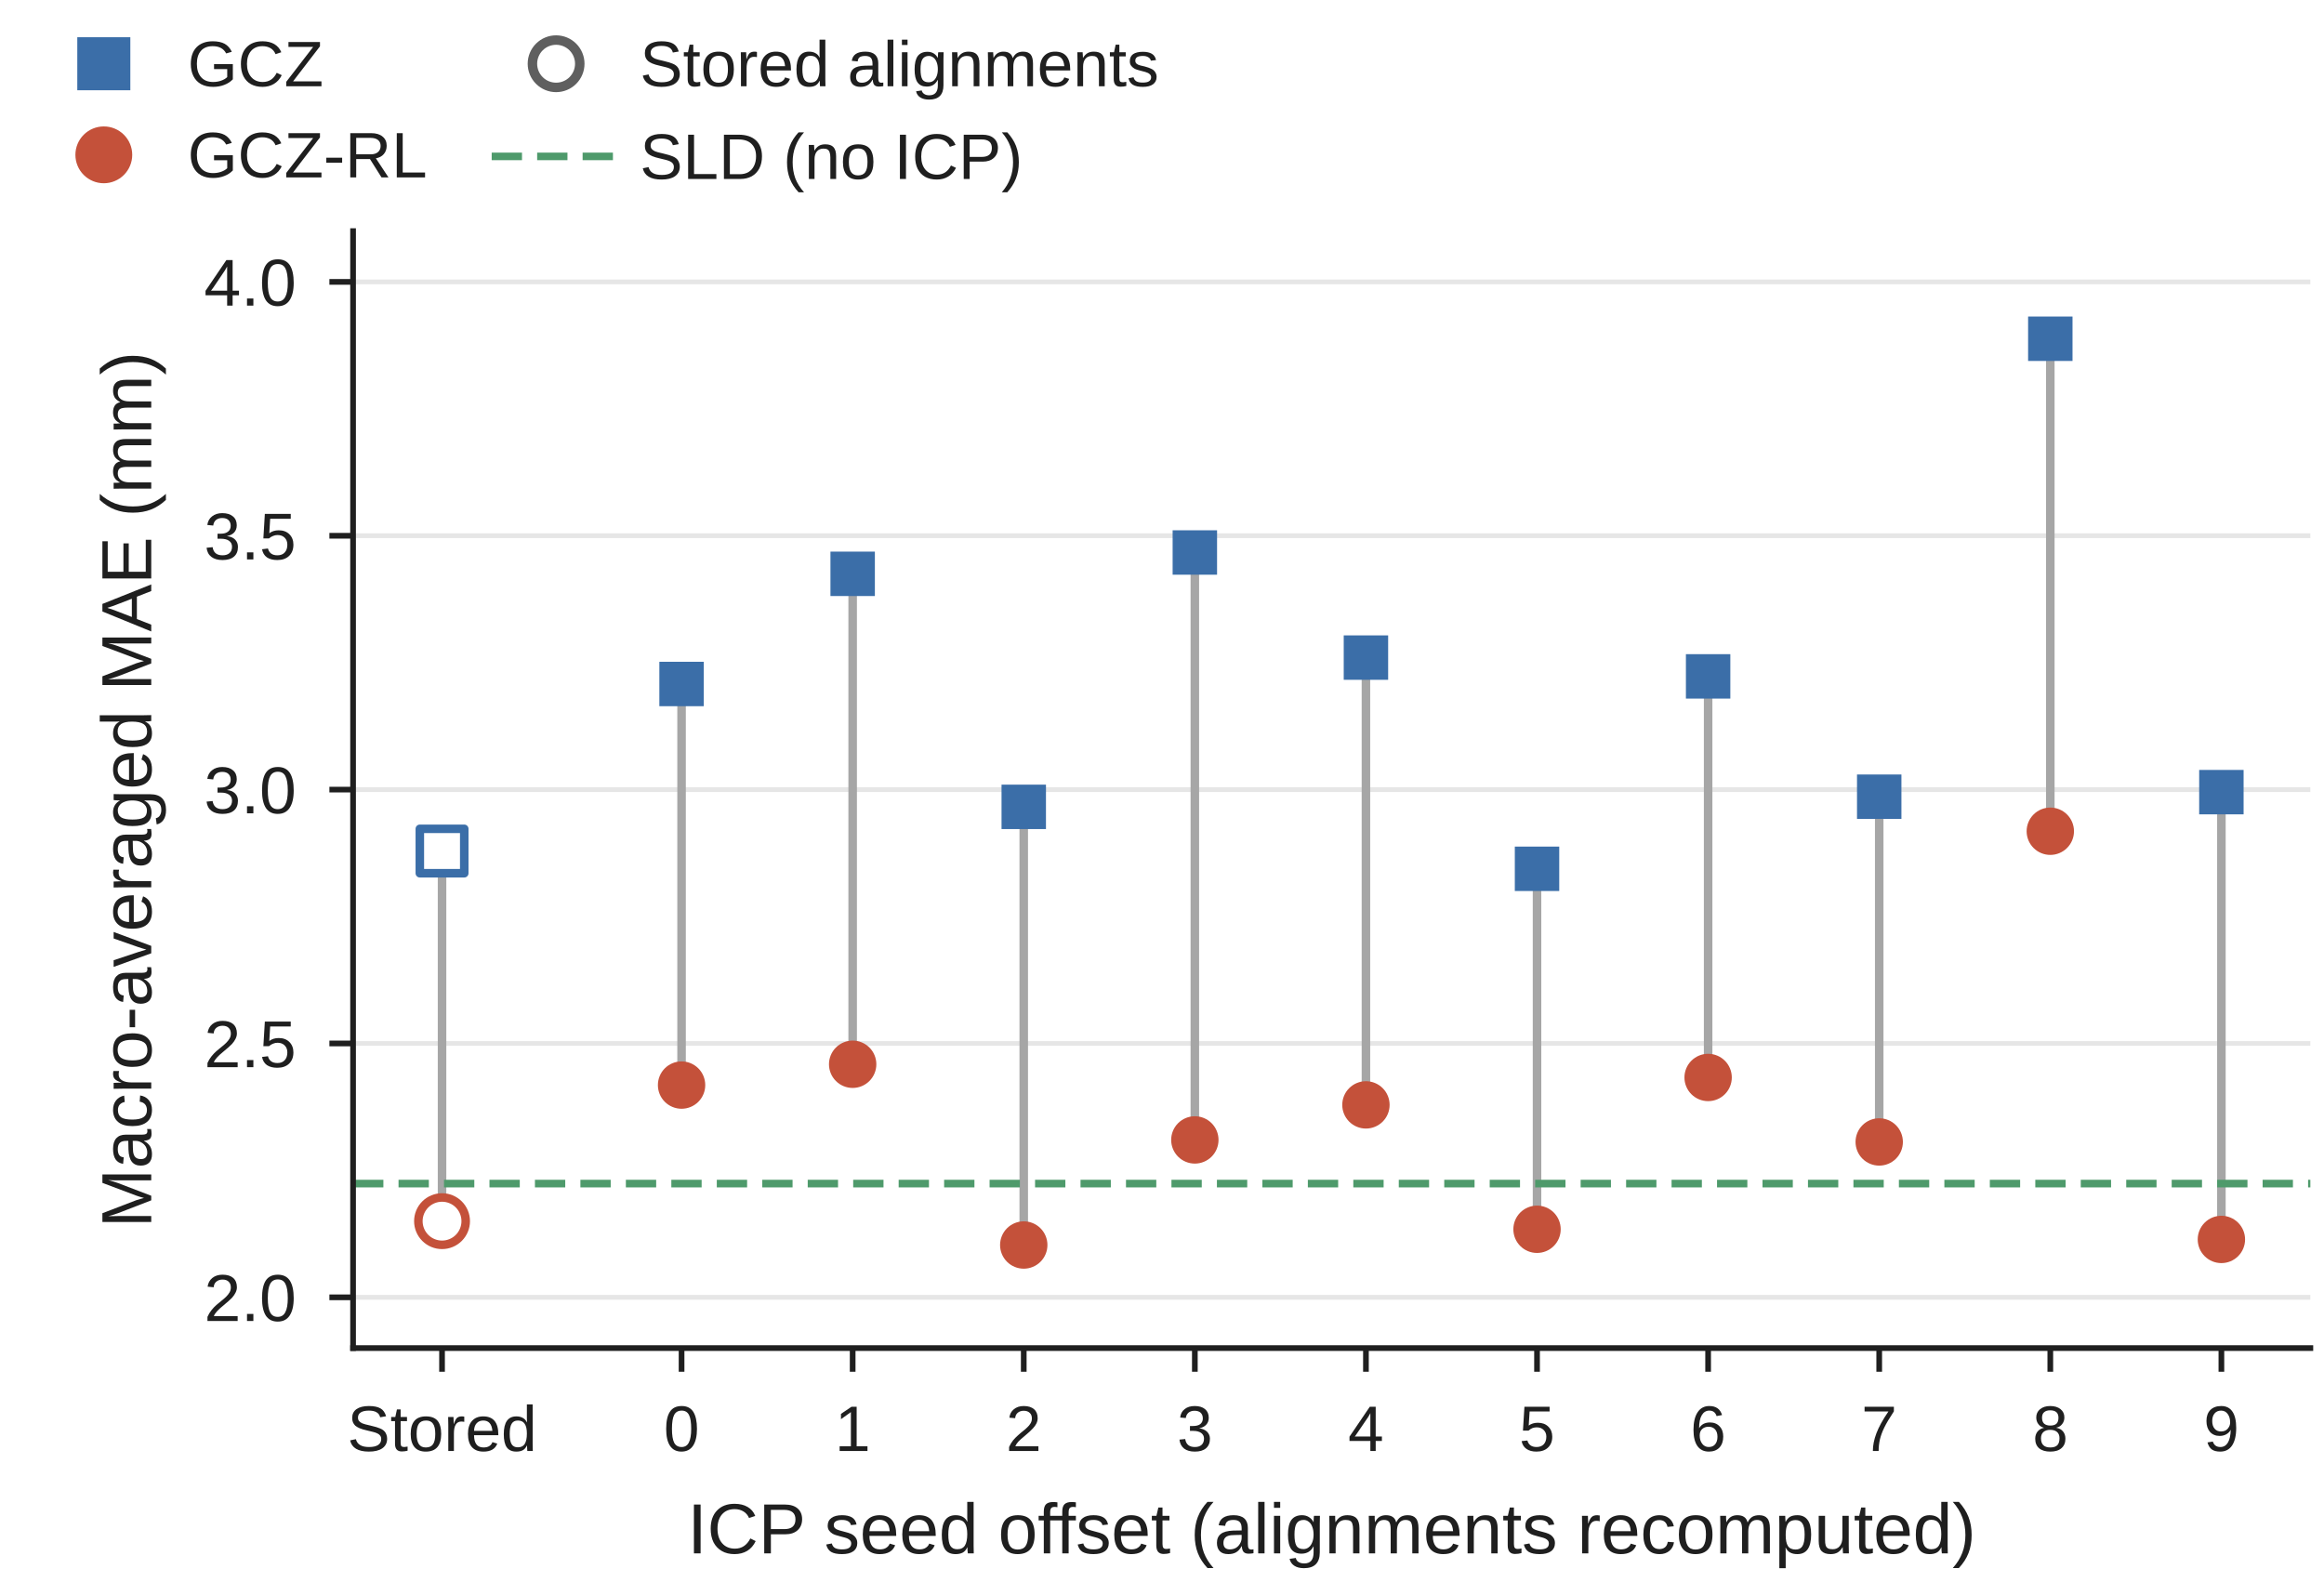
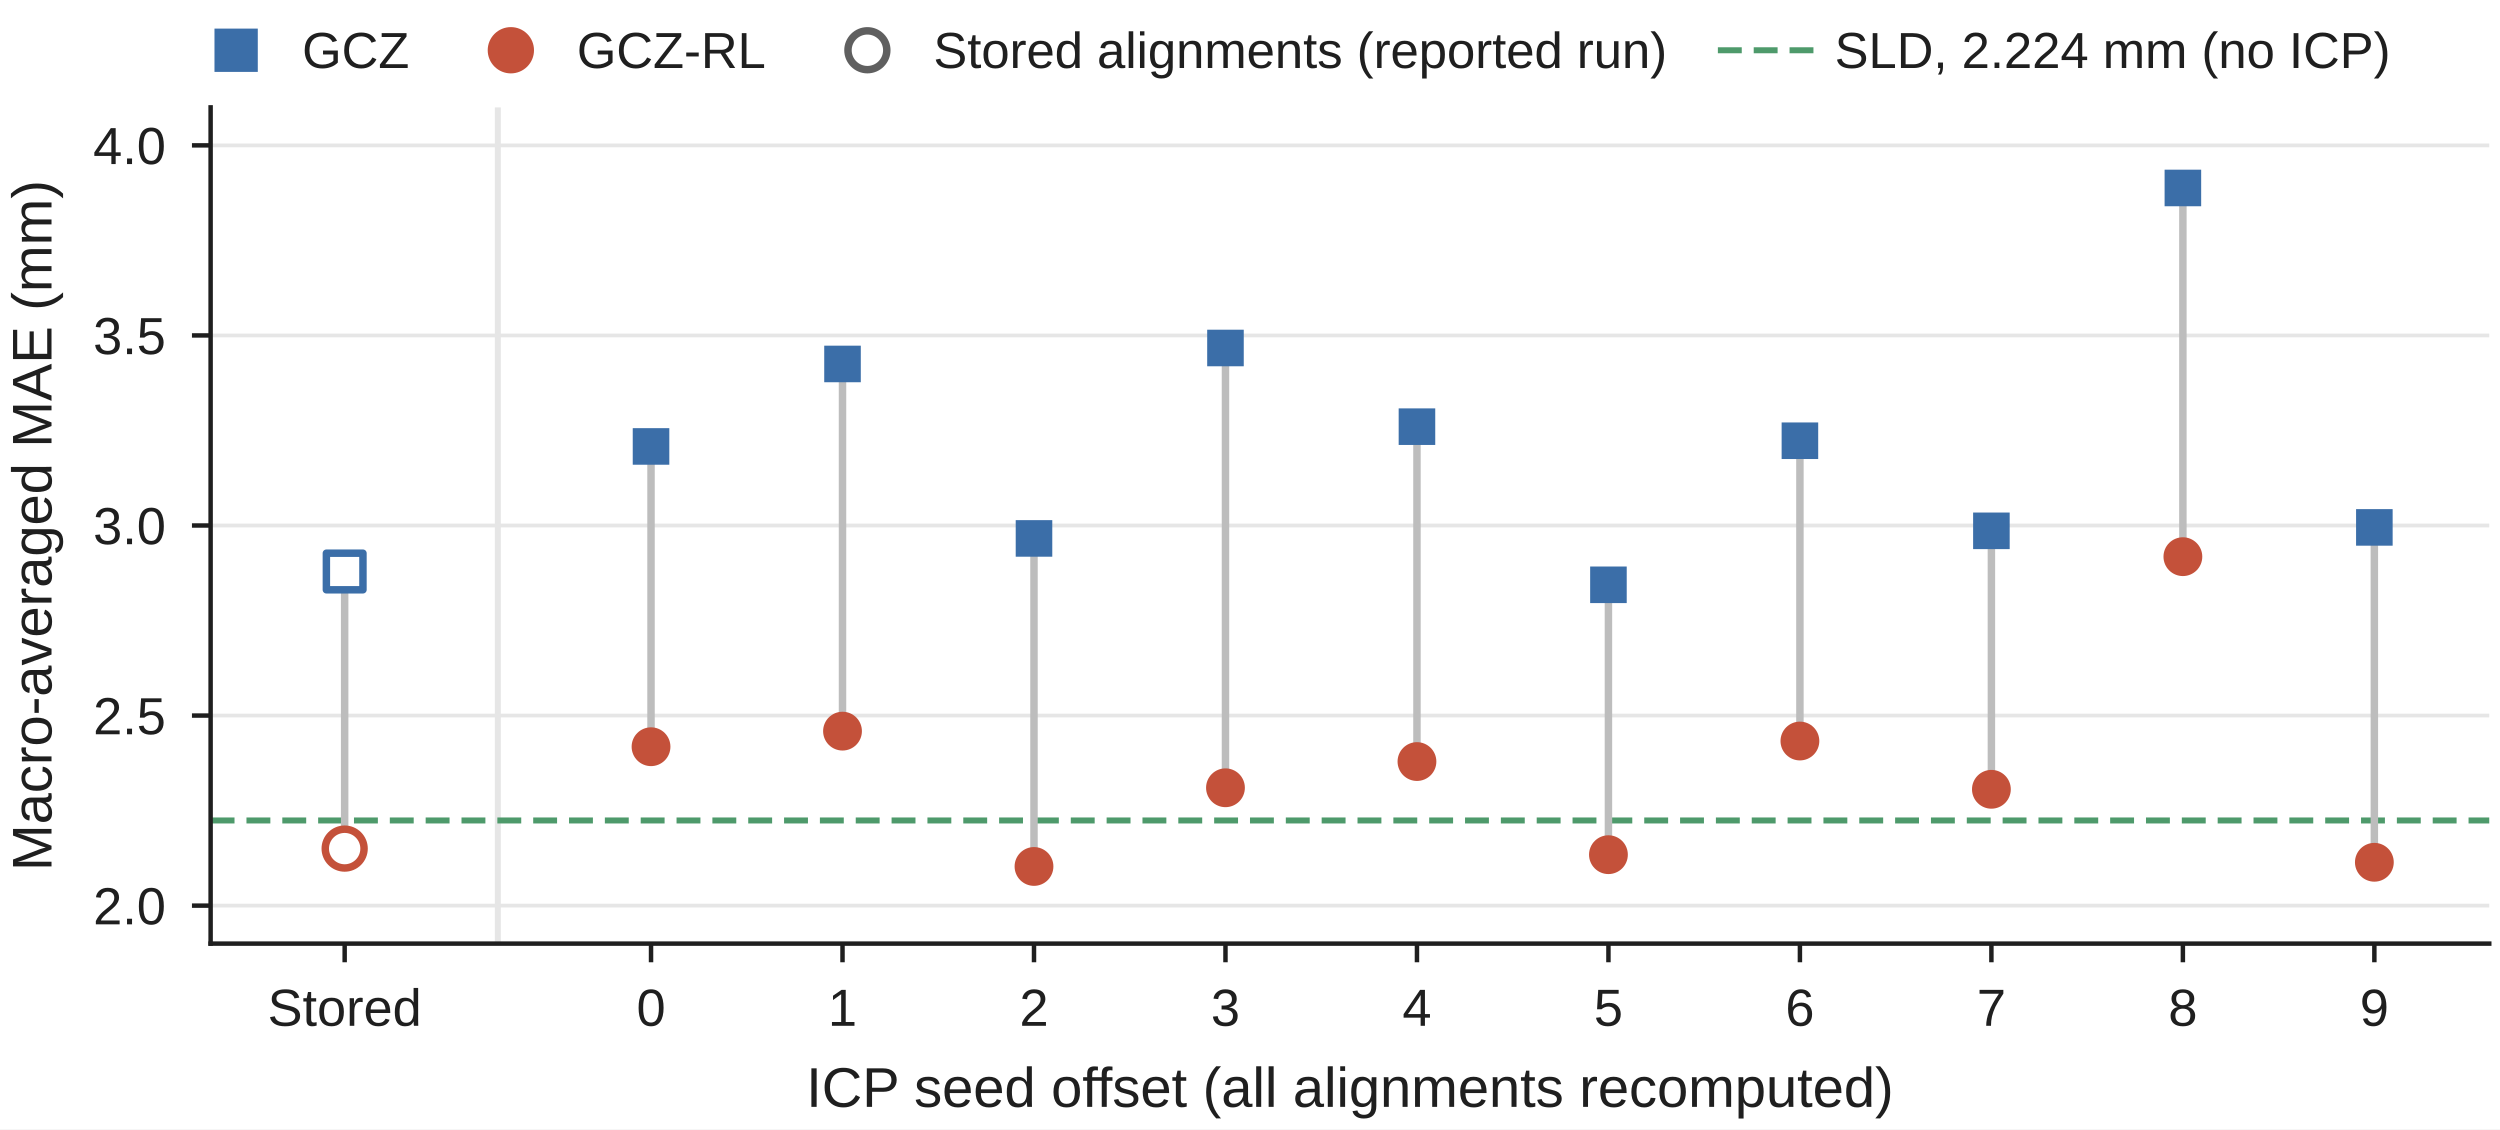
- <svg xmlns="http://www.w3.org/2000/svg" xmlns:xlink="http://www.w3.org/1999/xlink" width="245.355pt" height="167.036pt" viewBox="0 0 245.355 167.036" version="1.1">
+ <svg xmlns="http://www.w3.org/2000/svg" xmlns:xlink="http://www.w3.org/1999/xlink" width="334.82pt" height="151.257pt" viewBox="0 0 334.82 151.257" version="1.1">
  <defs>
    <style type="text/css">*{stroke-linejoin: round; stroke-linecap: butt}</style>
  </defs>
  <g id="figure_1">
    <g id="patch_1">
-       <path d="M 0 167.036  L 245.355 167.036  L 245.355 0  L 0 0  z " style="fill: #ffffff" />
+       <path d="M 0 151.257  L 334.82 151.257  L 334.82 0  L 0 0  z " style="fill: #ffffff" />
    </g>
    <g id="axes_1">
      <g id="patch_2">
-         <path d="M 37.275 142.339  L 243.915 142.339  L 243.915 24.403  L 37.275 24.403  z " style="fill: #ffffff" />
+         <path d="M 28.208 126.377  L 333.38 126.377  L 333.38 14.381  L 28.208 14.381  z " style="fill: #ffffff" />
+       </g>
+       <g id="line2d_1">
+         <path d="M 66.675 126.377  L 66.675 14.381  " clip-path="url(#p21a2305ebb)" style="fill: none; stroke: #e6e6e6; stroke-width: 0.8; stroke-linecap: square" />
+       </g>
+       <g id="line2d_2">
+         <path d="M 28.208 109.883  L 333.38 109.883  " clip-path="url(#p21a2305ebb)" style="fill: none; stroke-dasharray: 3.2,1.6; stroke-dashoffset: 0; stroke: #4e9a6b; stroke-width: 0.8" />
      </g>
      <g id="matplotlib.axis_1">
        <g id="xtick_1">
-           <g id="line2d_1">
+           <g id="line2d_3">
            <defs>
-               <path id="mfe8bff6e26" d="M 0 0  L 0 2.5  " style="stroke: #1f1f1f; stroke-width: 0.6" />
+               <path id="md4b4d92a3e" d="M 0 0  L 0 2.5  " style="stroke: #1f1f1f; stroke-width: 0.6" />
            </defs>
            <g>
-               <use xlink:href="#mfe8bff6e26" x="46.668" y="142.339" style="fill: #1f1f1f; stroke: #1f1f1f; stroke-width: 0.6" />
+               <use xlink:href="#md4b4d92a3e" x="46.16" y="126.377" style="fill: #1f1f1f; stroke: #1f1f1f; stroke-width: 0.6" />
            </g>
          </g>
          <g id="text_1">
-             <text style="font-size: 6.8px; font-family: 'Arial'; text-anchor: middle; fill: #1f1f1f" x="46.668" y="153.206" transform="rotate(-0 46.66793 153.2061)">Stored</text>
+             <text style="font-size: 7px; font-family: 'Arial'; text-anchor: middle; fill: #1f1f1f" x="46.16" y="137.388" transform="rotate(-0 46.15957 137.3878)">Stored</text>
          </g>
        </g>
        <g id="xtick_2">
-           <g id="line2d_2">
-             <g>
-               <use xlink:href="#mfe8bff6e26" x="71.956" y="142.339" style="fill: #1f1f1f; stroke: #1f1f1f; stroke-width: 0.6" />
+           <g id="line2d_4">
+             <g>
+               <use xlink:href="#md4b4d92a3e" x="87.191" y="126.377" style="fill: #1f1f1f; stroke: #1f1f1f; stroke-width: 0.6" />
            </g>
          </g>
          <g id="text_2">
-             <text style="font-size: 6.8px; font-family: 'Arial'; text-anchor: middle; fill: #1f1f1f" x="71.956" y="153.206" transform="rotate(-0 71.95604 153.2061)">0</text>
+             <text style="font-size: 7px; font-family: 'Arial'; text-anchor: middle; fill: #1f1f1f" x="87.191" y="137.388" transform="rotate(-0 87.1911 137.3878)">0</text>
          </g>
        </g>
        <g id="xtick_3">
-           <g id="line2d_3">
-             <g>
-               <use xlink:href="#mfe8bff6e26" x="90.019" y="142.339" style="fill: #1f1f1f; stroke: #1f1f1f; stroke-width: 0.6" />
+           <g id="line2d_5">
+             <g>
+               <use xlink:href="#md4b4d92a3e" x="112.836" y="126.377" style="fill: #1f1f1f; stroke: #1f1f1f; stroke-width: 0.6" />
            </g>
          </g>
          <g id="text_3">
-             <text style="font-size: 6.8px; font-family: 'Arial'; text-anchor: middle; fill: #1f1f1f" x="90.019" y="153.206" transform="rotate(-0 90.01898 153.2061)">1</text>
+             <text style="font-size: 7px; font-family: 'Arial'; text-anchor: middle; fill: #1f1f1f" x="112.836" y="137.388" transform="rotate(-0 112.8358 137.3878)">1</text>
          </g>
        </g>
        <g id="xtick_4">
-           <g id="line2d_4">
-             <g>
-               <use xlink:href="#mfe8bff6e26" x="108.082" y="142.339" style="fill: #1f1f1f; stroke: #1f1f1f; stroke-width: 0.6" />
+           <g id="line2d_6">
+             <g>
+               <use xlink:href="#md4b4d92a3e" x="138.481" y="126.377" style="fill: #1f1f1f; stroke: #1f1f1f; stroke-width: 0.6" />
            </g>
          </g>
          <g id="text_4">
-             <text style="font-size: 6.8px; font-family: 'Arial'; text-anchor: middle; fill: #1f1f1f" x="108.082" y="153.206" transform="rotate(-0 108.0819 153.2061)">2</text>
+             <text style="font-size: 7px; font-family: 'Arial'; text-anchor: middle; fill: #1f1f1f" x="138.481" y="137.388" transform="rotate(-0 138.4805 137.3878)">2</text>
          </g>
        </g>
        <g id="xtick_5">
-           <g id="line2d_5">
-             <g>
-               <use xlink:href="#mfe8bff6e26" x="126.145" y="142.339" style="fill: #1f1f1f; stroke: #1f1f1f; stroke-width: 0.6" />
+           <g id="line2d_7">
+             <g>
+               <use xlink:href="#md4b4d92a3e" x="164.125" y="126.377" style="fill: #1f1f1f; stroke: #1f1f1f; stroke-width: 0.6" />
            </g>
          </g>
          <g id="text_5">
-             <text style="font-size: 6.8px; font-family: 'Arial'; text-anchor: middle; fill: #1f1f1f" x="126.145" y="153.206" transform="rotate(-0 126.1449 153.2061)">3</text>
+             <text style="font-size: 7px; font-family: 'Arial'; text-anchor: middle; fill: #1f1f1f" x="164.125" y="137.388" transform="rotate(-0 164.1252 137.3878)">3</text>
          </g>
        </g>
        <g id="xtick_6">
-           <g id="line2d_6">
-             <g>
-               <use xlink:href="#mfe8bff6e26" x="144.208" y="142.339" style="fill: #1f1f1f; stroke: #1f1f1f; stroke-width: 0.6" />
+           <g id="line2d_8">
+             <g>
+               <use xlink:href="#md4b4d92a3e" x="189.77" y="126.377" style="fill: #1f1f1f; stroke: #1f1f1f; stroke-width: 0.6" />
            </g>
          </g>
          <g id="text_6">
-             <text style="font-size: 6.8px; font-family: 'Arial'; text-anchor: middle; fill: #1f1f1f" x="144.208" y="153.206" transform="rotate(-0 144.2078 153.2061)">4</text>
+             <text style="font-size: 7px; font-family: 'Arial'; text-anchor: middle; fill: #1f1f1f" x="189.77" y="137.388" transform="rotate(-0 189.7699 137.3878)">4</text>
          </g>
        </g>
        <g id="xtick_7">
-           <g id="line2d_7">
-             <g>
-               <use xlink:href="#mfe8bff6e26" x="162.271" y="142.339" style="fill: #1f1f1f; stroke: #1f1f1f; stroke-width: 0.6" />
+           <g id="line2d_9">
+             <g>
+               <use xlink:href="#md4b4d92a3e" x="215.415" y="126.377" style="fill: #1f1f1f; stroke: #1f1f1f; stroke-width: 0.6" />
            </g>
          </g>
          <g id="text_7">
-             <text style="font-size: 6.8px; font-family: 'Arial'; text-anchor: middle; fill: #1f1f1f" x="162.271" y="153.206" transform="rotate(-0 162.2707 153.2061)">5</text>
+             <text style="font-size: 7px; font-family: 'Arial'; text-anchor: middle; fill: #1f1f1f" x="215.415" y="137.388" transform="rotate(-0 215.4146 137.3878)">5</text>
          </g>
        </g>
        <g id="xtick_8">
-           <g id="line2d_8">
-             <g>
-               <use xlink:href="#mfe8bff6e26" x="180.334" y="142.339" style="fill: #1f1f1f; stroke: #1f1f1f; stroke-width: 0.6" />
+           <g id="line2d_10">
+             <g>
+               <use xlink:href="#md4b4d92a3e" x="241.059" y="126.377" style="fill: #1f1f1f; stroke: #1f1f1f; stroke-width: 0.6" />
            </g>
          </g>
          <g id="text_8">
-             <text style="font-size: 6.8px; font-family: 'Arial'; text-anchor: middle; fill: #1f1f1f" x="180.334" y="153.206" transform="rotate(-0 180.3337 153.2061)">6</text>
+             <text style="font-size: 7px; font-family: 'Arial'; text-anchor: middle; fill: #1f1f1f" x="241.059" y="137.388" transform="rotate(-0 241.0593 137.3878)">6</text>
          </g>
        </g>
        <g id="xtick_9">
-           <g id="line2d_9">
-             <g>
-               <use xlink:href="#mfe8bff6e26" x="198.397" y="142.339" style="fill: #1f1f1f; stroke: #1f1f1f; stroke-width: 0.6" />
+           <g id="line2d_11">
+             <g>
+               <use xlink:href="#md4b4d92a3e" x="266.704" y="126.377" style="fill: #1f1f1f; stroke: #1f1f1f; stroke-width: 0.6" />
            </g>
          </g>
          <g id="text_9">
-             <text style="font-size: 6.8px; font-family: 'Arial'; text-anchor: middle; fill: #1f1f1f" x="198.397" y="153.206" transform="rotate(-0 198.3966 153.2061)">7</text>
+             <text style="font-size: 7px; font-family: 'Arial'; text-anchor: middle; fill: #1f1f1f" x="266.704" y="137.388" transform="rotate(-0 266.704 137.3878)">7</text>
          </g>
        </g>
        <g id="xtick_10">
-           <g id="line2d_10">
-             <g>
-               <use xlink:href="#mfe8bff6e26" x="216.46" y="142.339" style="fill: #1f1f1f; stroke: #1f1f1f; stroke-width: 0.6" />
+           <g id="line2d_12">
+             <g>
+               <use xlink:href="#md4b4d92a3e" x="292.349" y="126.377" style="fill: #1f1f1f; stroke: #1f1f1f; stroke-width: 0.6" />
            </g>
          </g>
          <g id="text_10">
-             <text style="font-size: 6.8px; font-family: 'Arial'; text-anchor: middle; fill: #1f1f1f" x="216.46" y="153.206" transform="rotate(-0 216.4595 153.2061)">8</text>
+             <text style="font-size: 7px; font-family: 'Arial'; text-anchor: middle; fill: #1f1f1f" x="292.349" y="137.388" transform="rotate(-0 292.3488 137.3878)">8</text>
          </g>
        </g>
        <g id="xtick_11">
-           <g id="line2d_11">
-             <g>
-               <use xlink:href="#mfe8bff6e26" x="234.522" y="142.339" style="fill: #1f1f1f; stroke: #1f1f1f; stroke-width: 0.6" />
+           <g id="line2d_13">
+             <g>
+               <use xlink:href="#md4b4d92a3e" x="317.993" y="126.377" style="fill: #1f1f1f; stroke: #1f1f1f; stroke-width: 0.6" />
            </g>
          </g>
          <g id="text_11">
-             <text style="font-size: 6.8px; font-family: 'Arial'; text-anchor: middle; fill: #1f1f1f" x="234.522" y="153.206" transform="rotate(-0 234.5225 153.2061)">9</text>
+             <text style="font-size: 7px; font-family: 'Arial'; text-anchor: middle; fill: #1f1f1f" x="317.993" y="137.388" transform="rotate(-0 317.9935 137.3878)">9</text>
          </g>
        </g>
        <g id="text_12">
-           <text style="font-size: 7.5px; font-family: 'Arial'; text-anchor: middle; fill: #1f1f1f" x="140.595" y="164.017" transform="rotate(-0 140.5952 164.0173)">ICP seed offset (alignments recomputed)</text>
+           <text style="font-size: 7.5px; font-family: 'Arial'; text-anchor: middle; fill: #1f1f1f" x="180.794" y="148.239" transform="rotate(-0 180.7943 148.2388)">ICP seed offset (all alignments recomputed)</text>
        </g>
      </g>
      <g id="matplotlib.axis_2">
        <g id="ytick_1">
-           <g id="line2d_12">
-             <path d="M 37.275 136.978  L 243.915 136.978  " clip-path="url(#p1527a438b9)" style="fill: none; stroke: #e6e6e6; stroke-width: 0.5; stroke-linecap: square" />
-           </g>
-           <g id="line2d_13">
+           <g id="line2d_14">
+             <path d="M 28.208 121.287  L 333.38 121.287  " clip-path="url(#p21a2305ebb)" style="fill: none; stroke: #e6e6e6; stroke-width: 0.5; stroke-linecap: square" />
+           </g>
+           <g id="line2d_15">
            <defs>
-               <path id="me319095d28" d="M 0 0  L -2.5 0  " style="stroke: #1f1f1f; stroke-width: 0.6" />
+               <path id="m140eb4408c" d="M 0 0  L -2.5 0  " style="stroke: #1f1f1f; stroke-width: 0.6" />
            </defs>
            <g>
-               <use xlink:href="#me319095d28" x="37.275" y="136.978" style="fill: #1f1f1f; stroke: #1f1f1f; stroke-width: 0.6" />
+               <use xlink:href="#m140eb4408c" x="28.208" y="121.287" style="fill: #1f1f1f; stroke: #1f1f1f; stroke-width: 0.6" />
            </g>
          </g>
          <g id="text_13">
-             <text style="font-size: 7px; font-family: 'Arial'; text-anchor: end; fill: #1f1f1f" x="31.275" y="139.483" transform="rotate(-0 31.2752 139.4833)">2.0</text>
+             <text style="font-size: 7px; font-family: 'Arial'; text-anchor: end; fill: #1f1f1f" x="22.208" y="123.792" transform="rotate(-0 22.20828 123.7918)">2.0</text>
          </g>
        </g>
        <g id="ytick_2">
-           <g id="line2d_14">
-             <path d="M 37.275 110.174  L 243.915 110.174  " clip-path="url(#p1527a438b9)" style="fill: none; stroke: #e6e6e6; stroke-width: 0.5; stroke-linecap: square" />
-           </g>
-           <g id="line2d_15">
-             <g>
-               <use xlink:href="#me319095d28" x="37.275" y="110.174" style="fill: #1f1f1f; stroke: #1f1f1f; stroke-width: 0.6" />
+           <g id="line2d_16">
+             <path d="M 28.208 95.833  L 333.38 95.833  " clip-path="url(#p21a2305ebb)" style="fill: none; stroke: #e6e6e6; stroke-width: 0.5; stroke-linecap: square" />
+           </g>
+           <g id="line2d_17">
+             <g>
+               <use xlink:href="#m140eb4408c" x="28.208" y="95.833" style="fill: #1f1f1f; stroke: #1f1f1f; stroke-width: 0.6" />
            </g>
          </g>
          <g id="text_14">
-             <text style="font-size: 7px; font-family: 'Arial'; text-anchor: end; fill: #1f1f1f" x="31.275" y="112.68" transform="rotate(-0 31.2752 112.6796)">2.5</text>
+             <text style="font-size: 7px; font-family: 'Arial'; text-anchor: end; fill: #1f1f1f" x="22.208" y="98.338" transform="rotate(-0 22.20828 98.33821)">2.5</text>
          </g>
        </g>
        <g id="ytick_3">
-           <g id="line2d_16">
-             <path d="M 37.275 83.371  L 243.915 83.371  " clip-path="url(#p1527a438b9)" style="fill: none; stroke: #e6e6e6; stroke-width: 0.5; stroke-linecap: square" />
-           </g>
-           <g id="line2d_17">
-             <g>
-               <use xlink:href="#me319095d28" x="37.275" y="83.371" style="fill: #1f1f1f; stroke: #1f1f1f; stroke-width: 0.6" />
+           <g id="line2d_18">
+             <path d="M 28.208 70.379  L 333.38 70.379  " clip-path="url(#p21a2305ebb)" style="fill: none; stroke: #e6e6e6; stroke-width: 0.5; stroke-linecap: square" />
+           </g>
+           <g id="line2d_19">
+             <g>
+               <use xlink:href="#m140eb4408c" x="28.208" y="70.379" style="fill: #1f1f1f; stroke: #1f1f1f; stroke-width: 0.6" />
            </g>
          </g>
          <g id="text_15">
-             <text style="font-size: 7px; font-family: 'Arial'; text-anchor: end; fill: #1f1f1f" x="31.275" y="85.876" transform="rotate(-0 31.2752 85.87598)">3.0</text>
+             <text style="font-size: 7px; font-family: 'Arial'; text-anchor: end; fill: #1f1f1f" x="22.208" y="72.885" transform="rotate(-0 22.20828 72.88457)">3.0</text>
          </g>
        </g>
        <g id="ytick_4">
-           <g id="line2d_18">
-             <path d="M 37.275 56.567  L 243.915 56.567  " clip-path="url(#p1527a438b9)" style="fill: none; stroke: #e6e6e6; stroke-width: 0.5; stroke-linecap: square" />
-           </g>
-           <g id="line2d_19">
-             <g>
-               <use xlink:href="#me319095d28" x="37.275" y="56.567" style="fill: #1f1f1f; stroke: #1f1f1f; stroke-width: 0.6" />
+           <g id="line2d_20">
+             <path d="M 28.208 44.926  L 333.38 44.926  " clip-path="url(#p21a2305ebb)" style="fill: none; stroke: #e6e6e6; stroke-width: 0.5; stroke-linecap: square" />
+           </g>
+           <g id="line2d_21">
+             <g>
+               <use xlink:href="#m140eb4408c" x="28.208" y="44.926" style="fill: #1f1f1f; stroke: #1f1f1f; stroke-width: 0.6" />
            </g>
          </g>
          <g id="text_16">
-             <text style="font-size: 7px; font-family: 'Arial'; text-anchor: end; fill: #1f1f1f" x="31.275" y="59.072" transform="rotate(-0 31.2752 59.07235)">3.5</text>
+             <text style="font-size: 7px; font-family: 'Arial'; text-anchor: end; fill: #1f1f1f" x="22.208" y="47.431" transform="rotate(-0 22.20828 47.43093)">3.5</text>
          </g>
        </g>
        <g id="ytick_5">
-           <g id="line2d_20">
-             <path d="M 37.275 29.763  L 243.915 29.763  " clip-path="url(#p1527a438b9)" style="fill: none; stroke: #e6e6e6; stroke-width: 0.5; stroke-linecap: square" />
-           </g>
-           <g id="line2d_21">
-             <g>
-               <use xlink:href="#me319095d28" x="37.275" y="29.763" style="fill: #1f1f1f; stroke: #1f1f1f; stroke-width: 0.6" />
+           <g id="line2d_22">
+             <path d="M 28.208 19.472  L 333.38 19.472  " clip-path="url(#p21a2305ebb)" style="fill: none; stroke: #e6e6e6; stroke-width: 0.5; stroke-linecap: square" />
+           </g>
+           <g id="line2d_23">
+             <g>
+               <use xlink:href="#m140eb4408c" x="28.208" y="19.472" style="fill: #1f1f1f; stroke: #1f1f1f; stroke-width: 0.6" />
            </g>
          </g>
          <g id="text_17">
-             <text style="font-size: 7px; font-family: 'Arial'; text-anchor: end; fill: #1f1f1f" x="31.275" y="32.269" transform="rotate(-0 31.2752 32.26871)">4.0</text>
+             <text style="font-size: 7px; font-family: 'Arial'; text-anchor: end; fill: #1f1f1f" x="22.208" y="21.977" transform="rotate(-0 22.20828 21.9773)">4.0</text>
          </g>
        </g>
        <g id="text_18">
-           <text style="font-size: 7.5px; font-family: 'Arial'; text-anchor: middle; fill: #1f1f1f" x="15.967" y="83.371" transform="rotate(-90 15.96668 83.37075)">Macro-averaged MAE (mm)</text>
-         </g>
-       </g>
-       <g id="line2d_22">
-         <path d="M 46.668 89.857  L 46.668 128.937  " clip-path="url(#p1527a438b9)" style="fill: none; stroke: #a6a6a6; stroke-width: 0.9; stroke-linecap: square" />
-       </g>
-       <g id="line2d_23">
-         <path d="M 71.956 72.22  L 71.956 114.57  " clip-path="url(#p1527a438b9)" style="fill: none; stroke: #a6a6a6; stroke-width: 0.9; stroke-linecap: square" />
+           <text style="font-size: 7.5px; font-family: 'Arial'; text-anchor: middle; fill: #1f1f1f" x="6.9" y="70.379" transform="rotate(-90 6.899766 70.37933)">Macro-averaged MAE (mm)</text>
+         </g>
      </g>
      <g id="line2d_24">
-         <path d="M 90.019 60.588  L 90.019 112.372  " clip-path="url(#p1527a438b9)" style="fill: none; stroke: #a6a6a6; stroke-width: 0.9; stroke-linecap: square" />
+         <path d="M 46.16 76.539  L 46.16 113.651  " clip-path="url(#p21a2305ebb)" style="fill: none; stroke: #bdbdbd; stroke-linecap: square" />
      </g>
      <g id="line2d_25">
-         <path d="M 108.082 85.193  L 108.082 131.456  " clip-path="url(#p1527a438b9)" style="fill: none; stroke: #a6a6a6; stroke-width: 0.9; stroke-linecap: square" />
+         <path d="M 87.191 59.791  L 87.191 100.007  " clip-path="url(#p21a2305ebb)" style="fill: none; stroke: #bdbdbd; stroke-linecap: square" />
      </g>
      <g id="line2d_26">
-         <path d="M 126.145 58.336  L 126.145 120.36  " clip-path="url(#p1527a438b9)" style="fill: none; stroke: #a6a6a6; stroke-width: 0.9; stroke-linecap: square" />
+         <path d="M 112.836 48.744  L 112.836 97.92  " clip-path="url(#p21a2305ebb)" style="fill: none; stroke: #bdbdbd; stroke-linecap: square" />
      </g>
      <g id="line2d_27">
-         <path d="M 144.208 69.433  L 144.208 116.661  " clip-path="url(#p1527a438b9)" style="fill: none; stroke: #a6a6a6; stroke-width: 0.9; stroke-linecap: square" />
+         <path d="M 138.481 72.11  L 138.481 116.043  " clip-path="url(#p21a2305ebb)" style="fill: none; stroke: #bdbdbd; stroke-linecap: square" />
      </g>
      <g id="line2d_28">
-         <path d="M 162.271 91.733  L 162.271 129.795  " clip-path="url(#p1527a438b9)" style="fill: none; stroke: #a6a6a6; stroke-width: 0.9; stroke-linecap: square" />
+         <path d="M 164.125 46.606  L 164.125 105.505  " clip-path="url(#p21a2305ebb)" style="fill: none; stroke: #bdbdbd; stroke-linecap: square" />
      </g>
      <g id="line2d_29">
-         <path d="M 180.334 71.416  L 180.334 113.766  " clip-path="url(#p1527a438b9)" style="fill: none; stroke: #a6a6a6; stroke-width: 0.9; stroke-linecap: square" />
+         <path d="M 189.77 57.143  L 189.77 101.993  " clip-path="url(#p21a2305ebb)" style="fill: none; stroke: #bdbdbd; stroke-linecap: square" />
      </g>
      <g id="line2d_30">
-         <path d="M 198.397 84.121  L 198.397 120.574  " clip-path="url(#p1527a438b9)" style="fill: none; stroke: #a6a6a6; stroke-width: 0.9; stroke-linecap: square" />
+         <path d="M 215.415 78.321  L 215.415 114.465  " clip-path="url(#p21a2305ebb)" style="fill: none; stroke: #bdbdbd; stroke-linecap: square" />
      </g>
      <g id="line2d_31">
-         <path d="M 216.46 35.767  L 216.46 87.767  " clip-path="url(#p1527a438b9)" style="fill: none; stroke: #a6a6a6; stroke-width: 0.9; stroke-linecap: square" />
+         <path d="M 241.059 59.027  L 241.059 99.244  " clip-path="url(#p21a2305ebb)" style="fill: none; stroke: #bdbdbd; stroke-linecap: square" />
      </g>
      <g id="line2d_32">
-         <path d="M 234.522 83.639  L 234.522 130.867  " clip-path="url(#p1527a438b9)" style="fill: none; stroke: #a6a6a6; stroke-width: 0.9; stroke-linecap: square" />
+         <path d="M 266.704 71.092  L 266.704 105.709  " clip-path="url(#p21a2305ebb)" style="fill: none; stroke: #bdbdbd; stroke-linecap: square" />
      </g>
      <g id="line2d_33">
-         <path d="M 37.275 124.97  L 243.915 124.97  " clip-path="url(#p1527a438b9)" style="fill: none; stroke-dasharray: 3.2,1.6; stroke-dashoffset: 0; stroke: #4e9a6b; stroke-width: 0.8" />
+         <path d="M 292.349 25.174  L 292.349 74.554  " clip-path="url(#p21a2305ebb)" style="fill: none; stroke: #bdbdbd; stroke-linecap: square" />
+       </g>
+       <g id="line2d_34">
+         <path d="M 317.993 70.634  L 317.993 115.483  " clip-path="url(#p21a2305ebb)" style="fill: none; stroke: #bdbdbd; stroke-linecap: square" />
      </g>
      <g id="patch_3">
-         <path d="M 37.275 142.339  L 37.275 24.403  " style="fill: none; stroke: #1f1f1f; stroke-width: 0.6; stroke-linejoin: miter; stroke-linecap: square" />
+         <path d="M 28.208 126.377  L 28.208 14.381  " style="fill: none; stroke: #1f1f1f; stroke-width: 0.6; stroke-linejoin: miter; stroke-linecap: square" />
      </g>
      <g id="patch_4">
-         <path d="M 37.275 142.339  L 243.915 142.339  " style="fill: none; stroke: #1f1f1f; stroke-width: 0.6; stroke-linejoin: miter; stroke-linecap: square" />
+         <path d="M 28.208 126.377  L 333.38 126.377  " style="fill: none; stroke: #1f1f1f; stroke-width: 0.6; stroke-linejoin: miter; stroke-linecap: square" />
      </g>
      <g id="PathCollection_1">
        <defs>
-           <path id="m3c30f86163" d="M -2.345 2.345  L 2.345 2.345  L 2.345 -2.345  L -2.345 -2.345  z " />
+           <path id="md0db41fd59" d="M -2.449 2.449  L 2.449 2.449  L 2.449 -2.449  L -2.449 -2.449  z " />
        </defs>
-         <g clip-path="url(#p1527a438b9)">
-           <use xlink:href="#m3c30f86163" x="71.956" y="72.22" style="fill: #3b6ea8" />
-           <use xlink:href="#m3c30f86163" x="90.019" y="60.588" style="fill: #3b6ea8" />
-           <use xlink:href="#m3c30f86163" x="108.082" y="85.193" style="fill: #3b6ea8" />
-           <use xlink:href="#m3c30f86163" x="126.145" y="58.336" style="fill: #3b6ea8" />
-           <use xlink:href="#m3c30f86163" x="144.208" y="69.433" style="fill: #3b6ea8" />
-           <use xlink:href="#m3c30f86163" x="162.271" y="91.733" style="fill: #3b6ea8" />
-           <use xlink:href="#m3c30f86163" x="180.334" y="71.416" style="fill: #3b6ea8" />
-           <use xlink:href="#m3c30f86163" x="198.397" y="84.121" style="fill: #3b6ea8" />
-           <use xlink:href="#m3c30f86163" x="216.46" y="35.767" style="fill: #3b6ea8" />
-           <use xlink:href="#m3c30f86163" x="234.522" y="83.639" style="fill: #3b6ea8" />
+         <g clip-path="url(#p21a2305ebb)">
+           <use xlink:href="#md0db41fd59" x="87.191" y="59.791" style="fill: #3b6ea8" />
+           <use xlink:href="#md0db41fd59" x="112.836" y="48.744" style="fill: #3b6ea8" />
+           <use xlink:href="#md0db41fd59" x="138.481" y="72.11" style="fill: #3b6ea8" />
+           <use xlink:href="#md0db41fd59" x="164.125" y="46.606" style="fill: #3b6ea8" />
+           <use xlink:href="#md0db41fd59" x="189.77" y="57.143" style="fill: #3b6ea8" />
+           <use xlink:href="#md0db41fd59" x="215.415" y="78.321" style="fill: #3b6ea8" />
+           <use xlink:href="#md0db41fd59" x="241.059" y="59.027" style="fill: #3b6ea8" />
+           <use xlink:href="#md0db41fd59" x="266.704" y="71.092" style="fill: #3b6ea8" />
+           <use xlink:href="#md0db41fd59" x="292.349" y="25.174" style="fill: #3b6ea8" />
+           <use xlink:href="#md0db41fd59" x="317.993" y="70.634" style="fill: #3b6ea8" />
        </g>
      </g>
      <g id="PathCollection_2">
        <defs>
-           <path id="m661ff94056" d="M 0 2.5  C 0.663 2.5 1.299 2.237 1.768 1.768  C 2.237 1.299 2.5 0.663 2.5 0  C 2.5 -0.663 2.237 -1.299 1.768 -1.768  C 1.299 -2.237 0.663 -2.5 0 -2.5  C -0.663 -2.5 -1.299 -2.237 -1.768 -1.768  C -2.237 -1.299 -2.5 -0.663 -2.5 0  C -2.5 0.663 -2.237 1.299 -1.768 1.768  C -1.299 2.237 -0.663 2.5 0 2.5  z " />
+           <path id="me249aa5b94" d="M 0 2.598  C 0.689 2.598 1.35 2.324 1.837 1.837  C 2.324 1.35 2.598 0.689 2.598 0  C 2.598 -0.689 2.324 -1.35 1.837 -1.837  C 1.35 -2.324 0.689 -2.598 0 -2.598  C -0.689 -2.598 -1.35 -2.324 -1.837 -1.837  C -2.324 -1.35 -2.598 -0.689 -2.598 0  C -2.598 0.689 -2.324 1.35 -1.837 1.837  C -1.35 2.324 -0.689 2.598 0 2.598  z " />
        </defs>
-         <g clip-path="url(#p1527a438b9)">
-           <use xlink:href="#m661ff94056" x="71.956" y="114.57" style="fill: #c4513a" />
-           <use xlink:href="#m661ff94056" x="90.019" y="112.372" style="fill: #c4513a" />
-           <use xlink:href="#m661ff94056" x="108.082" y="131.456" style="fill: #c4513a" />
-           <use xlink:href="#m661ff94056" x="126.145" y="120.36" style="fill: #c4513a" />
-           <use xlink:href="#m661ff94056" x="144.208" y="116.661" style="fill: #c4513a" />
-           <use xlink:href="#m661ff94056" x="162.271" y="129.795" style="fill: #c4513a" />
-           <use xlink:href="#m661ff94056" x="180.334" y="113.766" style="fill: #c4513a" />
-           <use xlink:href="#m661ff94056" x="198.397" y="120.574" style="fill: #c4513a" />
-           <use xlink:href="#m661ff94056" x="216.46" y="87.767" style="fill: #c4513a" />
-           <use xlink:href="#m661ff94056" x="234.522" y="130.867" style="fill: #c4513a" />
+         <g clip-path="url(#p21a2305ebb)">
+           <use xlink:href="#me249aa5b94" x="87.191" y="100.007" style="fill: #c4513a" />
+           <use xlink:href="#me249aa5b94" x="112.836" y="97.92" style="fill: #c4513a" />
+           <use xlink:href="#me249aa5b94" x="138.481" y="116.043" style="fill: #c4513a" />
+           <use xlink:href="#me249aa5b94" x="164.125" y="105.505" style="fill: #c4513a" />
+           <use xlink:href="#me249aa5b94" x="189.77" y="101.993" style="fill: #c4513a" />
+           <use xlink:href="#me249aa5b94" x="215.415" y="114.465" style="fill: #c4513a" />
+           <use xlink:href="#me249aa5b94" x="241.059" y="99.244" style="fill: #c4513a" />
+           <use xlink:href="#me249aa5b94" x="266.704" y="105.709" style="fill: #c4513a" />
+           <use xlink:href="#me249aa5b94" x="292.349" y="74.554" style="fill: #c4513a" />
+           <use xlink:href="#me249aa5b94" x="317.993" y="115.483" style="fill: #c4513a" />
        </g>
      </g>
      <g id="PathCollection_3">
        <defs>
-           <path id="m3d8a5bbf99" d="M -2.345 2.345  L 2.345 2.345  L 2.345 -2.345  L -2.345 -2.345  z " style="stroke: #3b6ea8; stroke-width: 0.9" />
+           <path id="mc240711b02" d="M -2.449 2.449  L 2.449 2.449  L 2.449 -2.449  L -2.449 -2.449  z " style="stroke: #3b6ea8" />
        </defs>
-         <g clip-path="url(#p1527a438b9)">
-           <use xlink:href="#m3d8a5bbf99" x="46.668" y="89.857" style="fill: #ffffff; stroke: #3b6ea8; stroke-width: 0.9" />
+         <g clip-path="url(#p21a2305ebb)">
+           <use xlink:href="#mc240711b02" x="46.16" y="76.539" style="fill: #ffffff; stroke: #3b6ea8" />
        </g>
      </g>
      <g id="PathCollection_4">
        <defs>
-           <path id="mf68bb25eaf" d="M 0 2.5  C 0.663 2.5 1.299 2.237 1.768 1.768  C 2.237 1.299 2.5 0.663 2.5 0  C 2.5 -0.663 2.237 -1.299 1.768 -1.768  C 1.299 -2.237 0.663 -2.5 0 -2.5  C -0.663 -2.5 -1.299 -2.237 -1.768 -1.768  C -2.237 -1.299 -2.5 -0.663 -2.5 0  C -2.5 0.663 -2.237 1.299 -1.768 1.768  C -1.299 2.237 -0.663 2.5 0 2.5  z " style="stroke: #c4513a; stroke-width: 0.9" />
+           <path id="m6d5536eb15" d="M 0 2.598  C 0.689 2.598 1.35 2.324 1.837 1.837  C 2.324 1.35 2.598 0.689 2.598 0  C 2.598 -0.689 2.324 -1.35 1.837 -1.837  C 1.35 -2.324 0.689 -2.598 0 -2.598  C -0.689 -2.598 -1.35 -2.324 -1.837 -1.837  C -2.324 -1.35 -2.598 -0.689 -2.598 0  C -2.598 0.689 -2.324 1.35 -1.837 1.837  C -1.35 2.324 -0.689 2.598 0 2.598  z " style="stroke: #c4513a" />
        </defs>
-         <g clip-path="url(#p1527a438b9)">
-           <use xlink:href="#mf68bb25eaf" x="46.668" y="128.937" style="fill: #ffffff; stroke: #c4513a; stroke-width: 0.9" />
+         <g clip-path="url(#p21a2305ebb)">
+           <use xlink:href="#m6d5536eb15" x="46.16" y="113.651" style="fill: #ffffff; stroke: #c4513a" />
        </g>
      </g>
      <g id="legend_1">
-         <g id="line2d_34">
+         <g id="line2d_35">
          <defs>
-             <path id="m009a85c2c4" d="M -2.3 2.3  L 2.3 2.3  L 2.3 -2.3  L -2.3 -2.3  z " style="stroke: #3b6ea8; stroke-linejoin: miter" />
+             <path id="m2f5ef002a6" d="M -2.4 2.4  L 2.4 2.4  L 2.4 -2.4  L -2.4 -2.4  z " style="stroke: #3b6ea8; stroke-linejoin: miter" />
          </defs>
          <g>
-             <use xlink:href="#m009a85c2c4" x="10.96" y="6.73" style="fill: #3b6ea8; stroke: #3b6ea8; stroke-linejoin: miter" />
+             <use xlink:href="#m2f5ef002a6" x="31.625" y="6.73" style="fill: #3b6ea8; stroke: #3b6ea8; stroke-linejoin: miter" />
          </g>
        </g>
        <g id="text_19">
-           <text style="font-size: 6.8px; font-family: 'Arial'; text-anchor: start; fill: #1f1f1f" x="19.8" y="9.11" transform="rotate(-0 19.8 9.110187)">GCZ</text>
-         </g>
-         <g id="line2d_35">
+           <text style="font-size: 6.8px; font-family: 'Arial'; text-anchor: start; fill: #1f1f1f" x="40.465" y="9.11" transform="rotate(-0 40.46484 9.110187)">GCZ</text>
+         </g>
+         <g id="line2d_36">
          <defs>
-             <path id="m39f59e4420" d="M 0 2.5  C 0.663 2.5 1.299 2.237 1.768 1.768  C 2.237 1.299 2.5 0.663 2.5 0  C 2.5 -0.663 2.237 -1.299 1.768 -1.768  C 1.299 -2.237 0.663 -2.5 0 -2.5  C -0.663 -2.5 -1.299 -2.237 -1.768 -1.768  C -2.237 -1.299 -2.5 -0.663 -2.5 0  C -2.5 0.663 -2.237 1.299 -1.768 1.768  C -1.299 2.237 -0.663 2.5 0 2.5  z " style="stroke: #c4513a" />
+             <path id="m66f22fe52b" d="M 0 2.6  C 0.69 2.6 1.351 2.326 1.838 1.838  C 2.326 1.351 2.6 0.69 2.6 0  C 2.6 -0.69 2.326 -1.351 1.838 -1.838  C 1.351 -2.326 0.69 -2.6 0 -2.6  C -0.69 -2.6 -1.351 -2.326 -1.838 -1.838  C -2.326 -1.351 -2.6 -0.69 -2.6 0  C -2.6 0.69 -2.326 1.351 -1.838 1.838  C -1.351 2.326 -0.69 2.6 0 2.6  z " style="stroke: #c4513a" />
          </defs>
          <g>
-             <use xlink:href="#m39f59e4420" x="10.96" y="16.349" style="fill: #c4513a; stroke: #c4513a" />
+             <use xlink:href="#m66f22fe52b" x="68.418" y="6.73" style="fill: #c4513a; stroke: #c4513a" />
          </g>
        </g>
        <g id="text_20">
-           <text style="font-size: 6.8px; font-family: 'Arial'; text-anchor: start; fill: #1f1f1f" x="19.8" y="18.729" transform="rotate(-0 19.8 18.729)">GCZ-RL</text>
-         </g>
-         <g id="line2d_36">
+           <text style="font-size: 6.8px; font-family: 'Arial'; text-anchor: start; fill: #1f1f1f" x="77.258" y="9.11" transform="rotate(-0 77.25815 9.110187)">GCZ-RL</text>
+         </g>
+         <g id="line2d_37">
          <defs>
-             <path id="m02cc1a8f9c" d="M 0 2.5  C 0.663 2.5 1.299 2.237 1.768 1.768  C 2.237 1.299 2.5 0.663 2.5 0  C 2.5 -0.663 2.237 -1.299 1.768 -1.768  C 1.299 -2.237 0.663 -2.5 0 -2.5  C -0.663 -2.5 -1.299 -2.237 -1.768 -1.768  C -2.237 -1.299 -2.5 -0.663 -2.5 0  C -2.5 0.663 -2.237 1.299 -1.768 1.768  C -1.299 2.237 -0.663 2.5 0 2.5  z " style="stroke: #5f5f5f" />
+             <path id="mcc7cd362e3" d="M 0 2.6  C 0.69 2.6 1.351 2.326 1.838 1.838  C 2.326 1.351 2.6 0.69 2.6 0  C 2.6 -0.69 2.326 -1.351 1.838 -1.838  C 1.351 -2.326 0.69 -2.6 0 -2.6  C -0.69 -2.6 -1.351 -2.326 -1.838 -1.838  C -2.326 -1.351 -2.6 -0.69 -2.6 0  C -2.6 0.69 -2.326 1.351 -1.838 1.838  C -1.351 2.326 -0.69 2.6 0 2.6  z " style="stroke: #5f5f5f" />
          </defs>
          <g>
-             <use xlink:href="#m02cc1a8f9c" x="58.71" y="6.73" style="fill: #ffffff; stroke: #5f5f5f" />
+             <use xlink:href="#mcc7cd362e3" x="116.168" y="6.73" style="fill: #ffffff; stroke: #5f5f5f" />
          </g>
        </g>
        <g id="text_21">
-           <text style="font-size: 6.8px; font-family: 'Arial'; text-anchor: start; fill: #1f1f1f" x="67.55" y="9.11" transform="rotate(-0 67.54981 9.110187)">Stored alignments</text>
-         </g>
-         <g id="line2d_37">
-           <path d="M 51.91 16.512  L 58.71 16.512  L 65.51 16.512  " style="fill: none; stroke-dasharray: 3.2,1.6; stroke-dashoffset: 0; stroke: #4e9a6b; stroke-width: 0.8" />
+           <text style="font-size: 6.8px; font-family: 'Arial'; text-anchor: start; fill: #1f1f1f" x="125.008" y="9.11" transform="rotate(-0 125.008 9.110187)">Stored alignments (reported run)</text>
+         </g>
+         <g id="line2d_38">
+           <path d="M 230.071 6.73  L 236.871 6.73  L 243.671 6.73  " style="fill: none; stroke-dasharray: 3.2,1.6; stroke-dashoffset: 0; stroke: #4e9a6b; stroke-width: 0.8" />
        </g>
        <g id="text_22">
-           <text style="font-size: 6.8px; font-family: 'Arial'; text-anchor: start; fill: #1f1f1f" x="67.55" y="18.892" transform="rotate(-0 67.54981 18.89156)">SLD (no ICP)</text>
+           <text style="font-size: 6.8px; font-family: 'Arial'; text-anchor: start; fill: #1f1f1f" x="245.711" y="9.11" transform="rotate(-0 245.7112 9.110187)">SLD, 2.224 mm (no ICP)</text>
        </g>
      </g>
    </g>
  </g>
  <defs>
-     <clipPath id="p1527a438b9">
-       <rect x="37.275" y="24.403" width="206.64" height="117.936" />
+     <clipPath id="p21a2305ebb">
+       <rect x="28.208" y="14.381" width="305.172" height="111.996" />
    </clipPath>
  </defs>
</svg>
